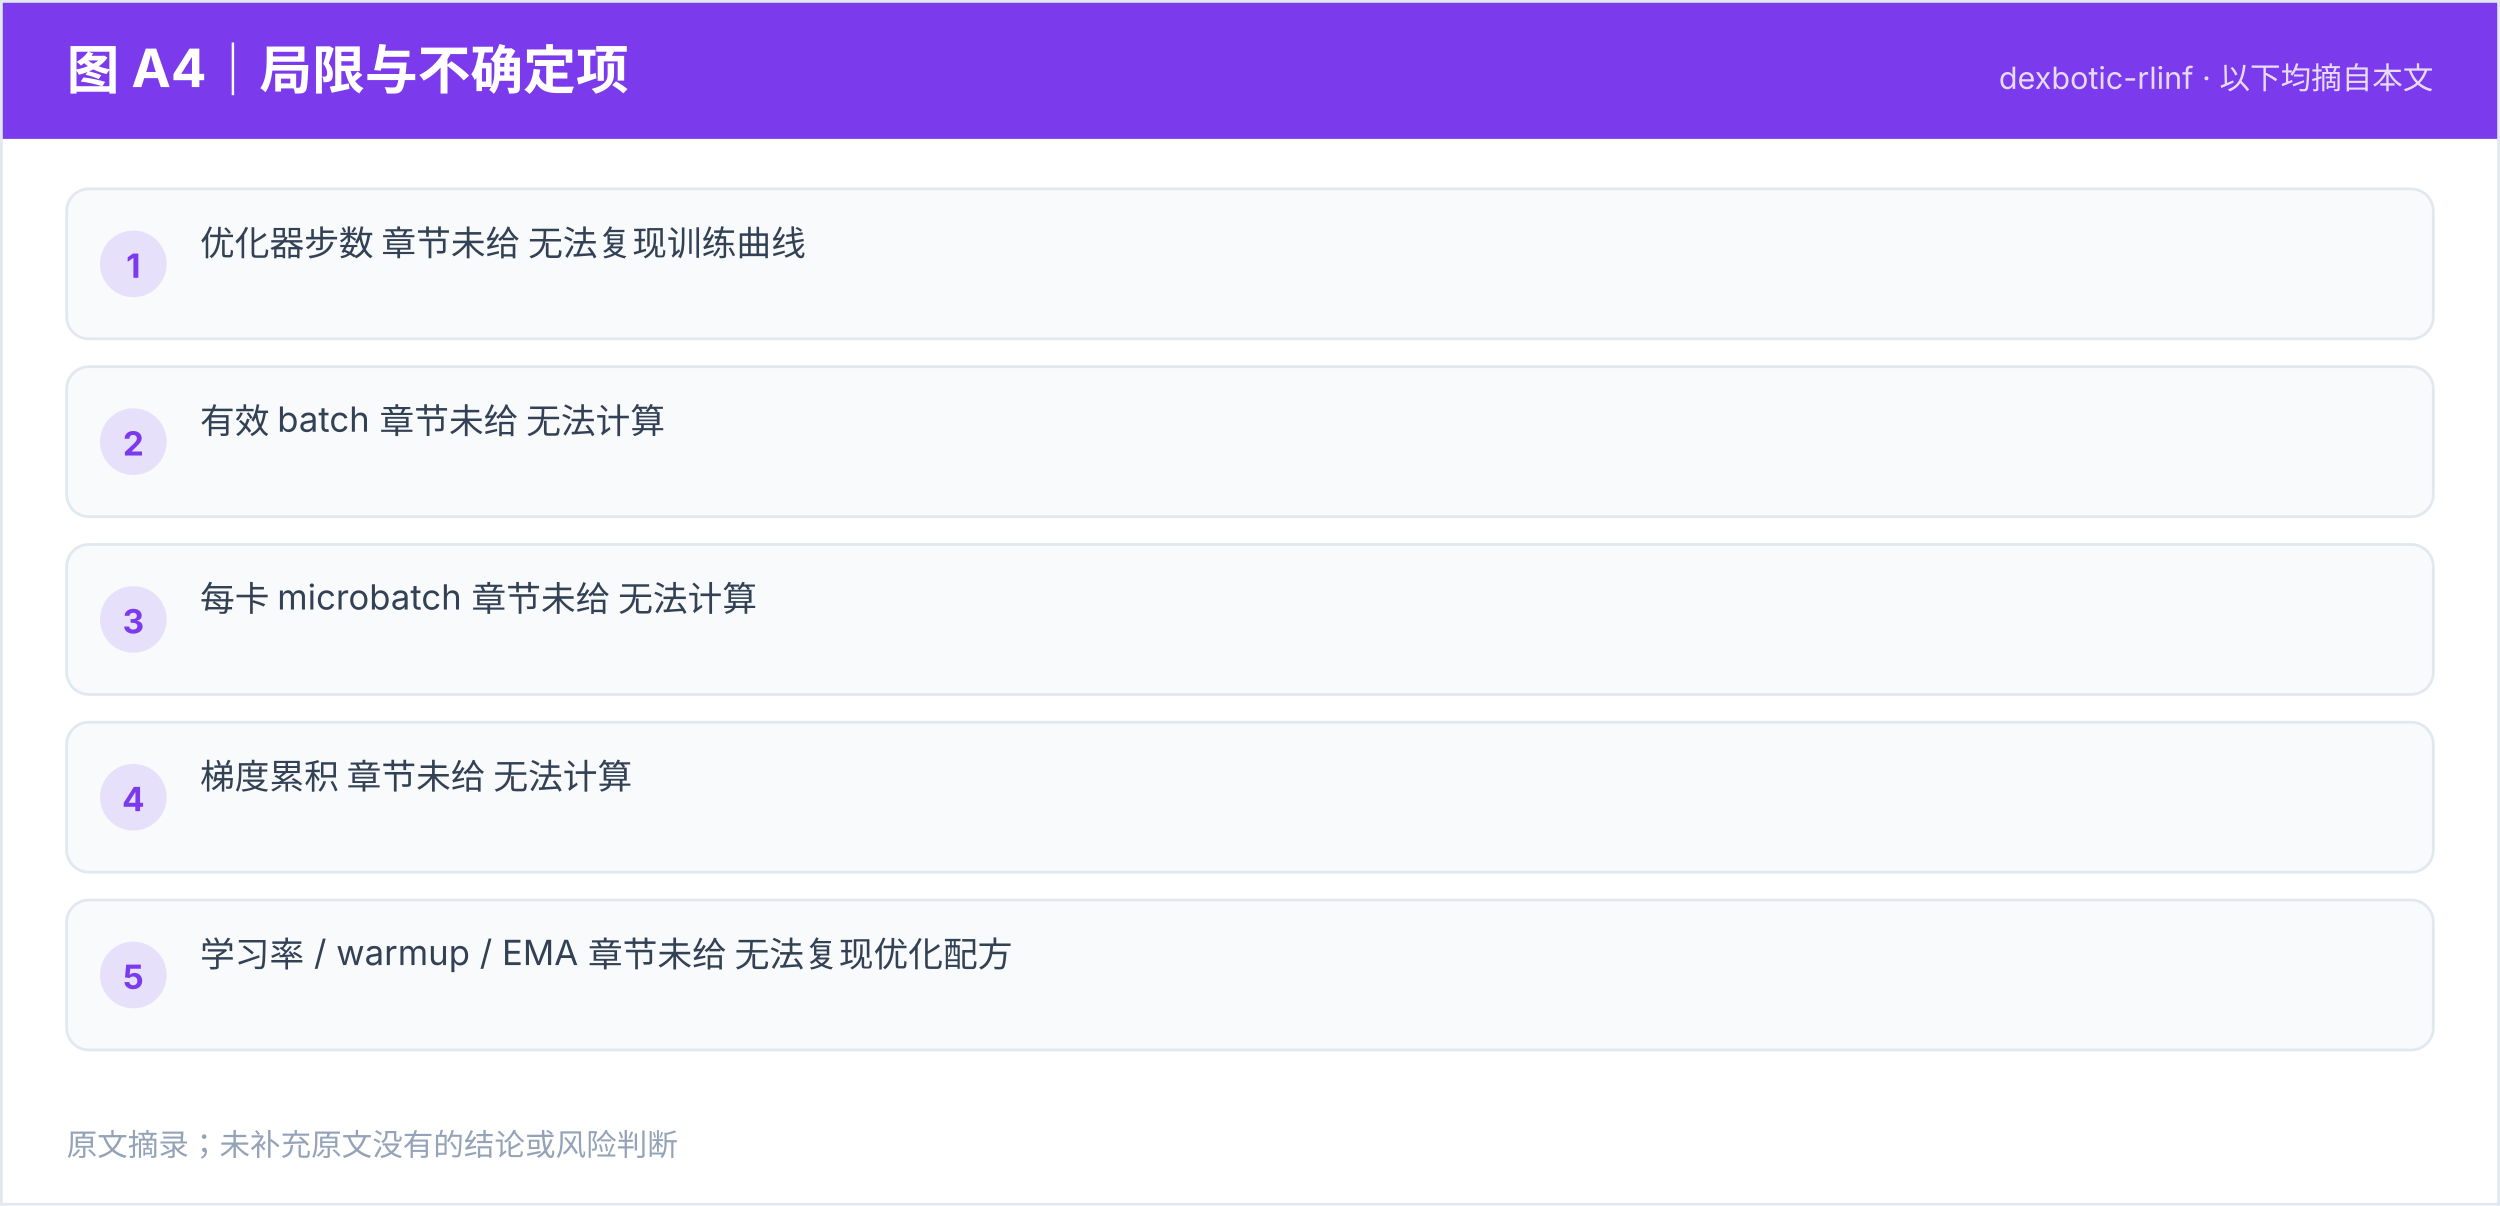
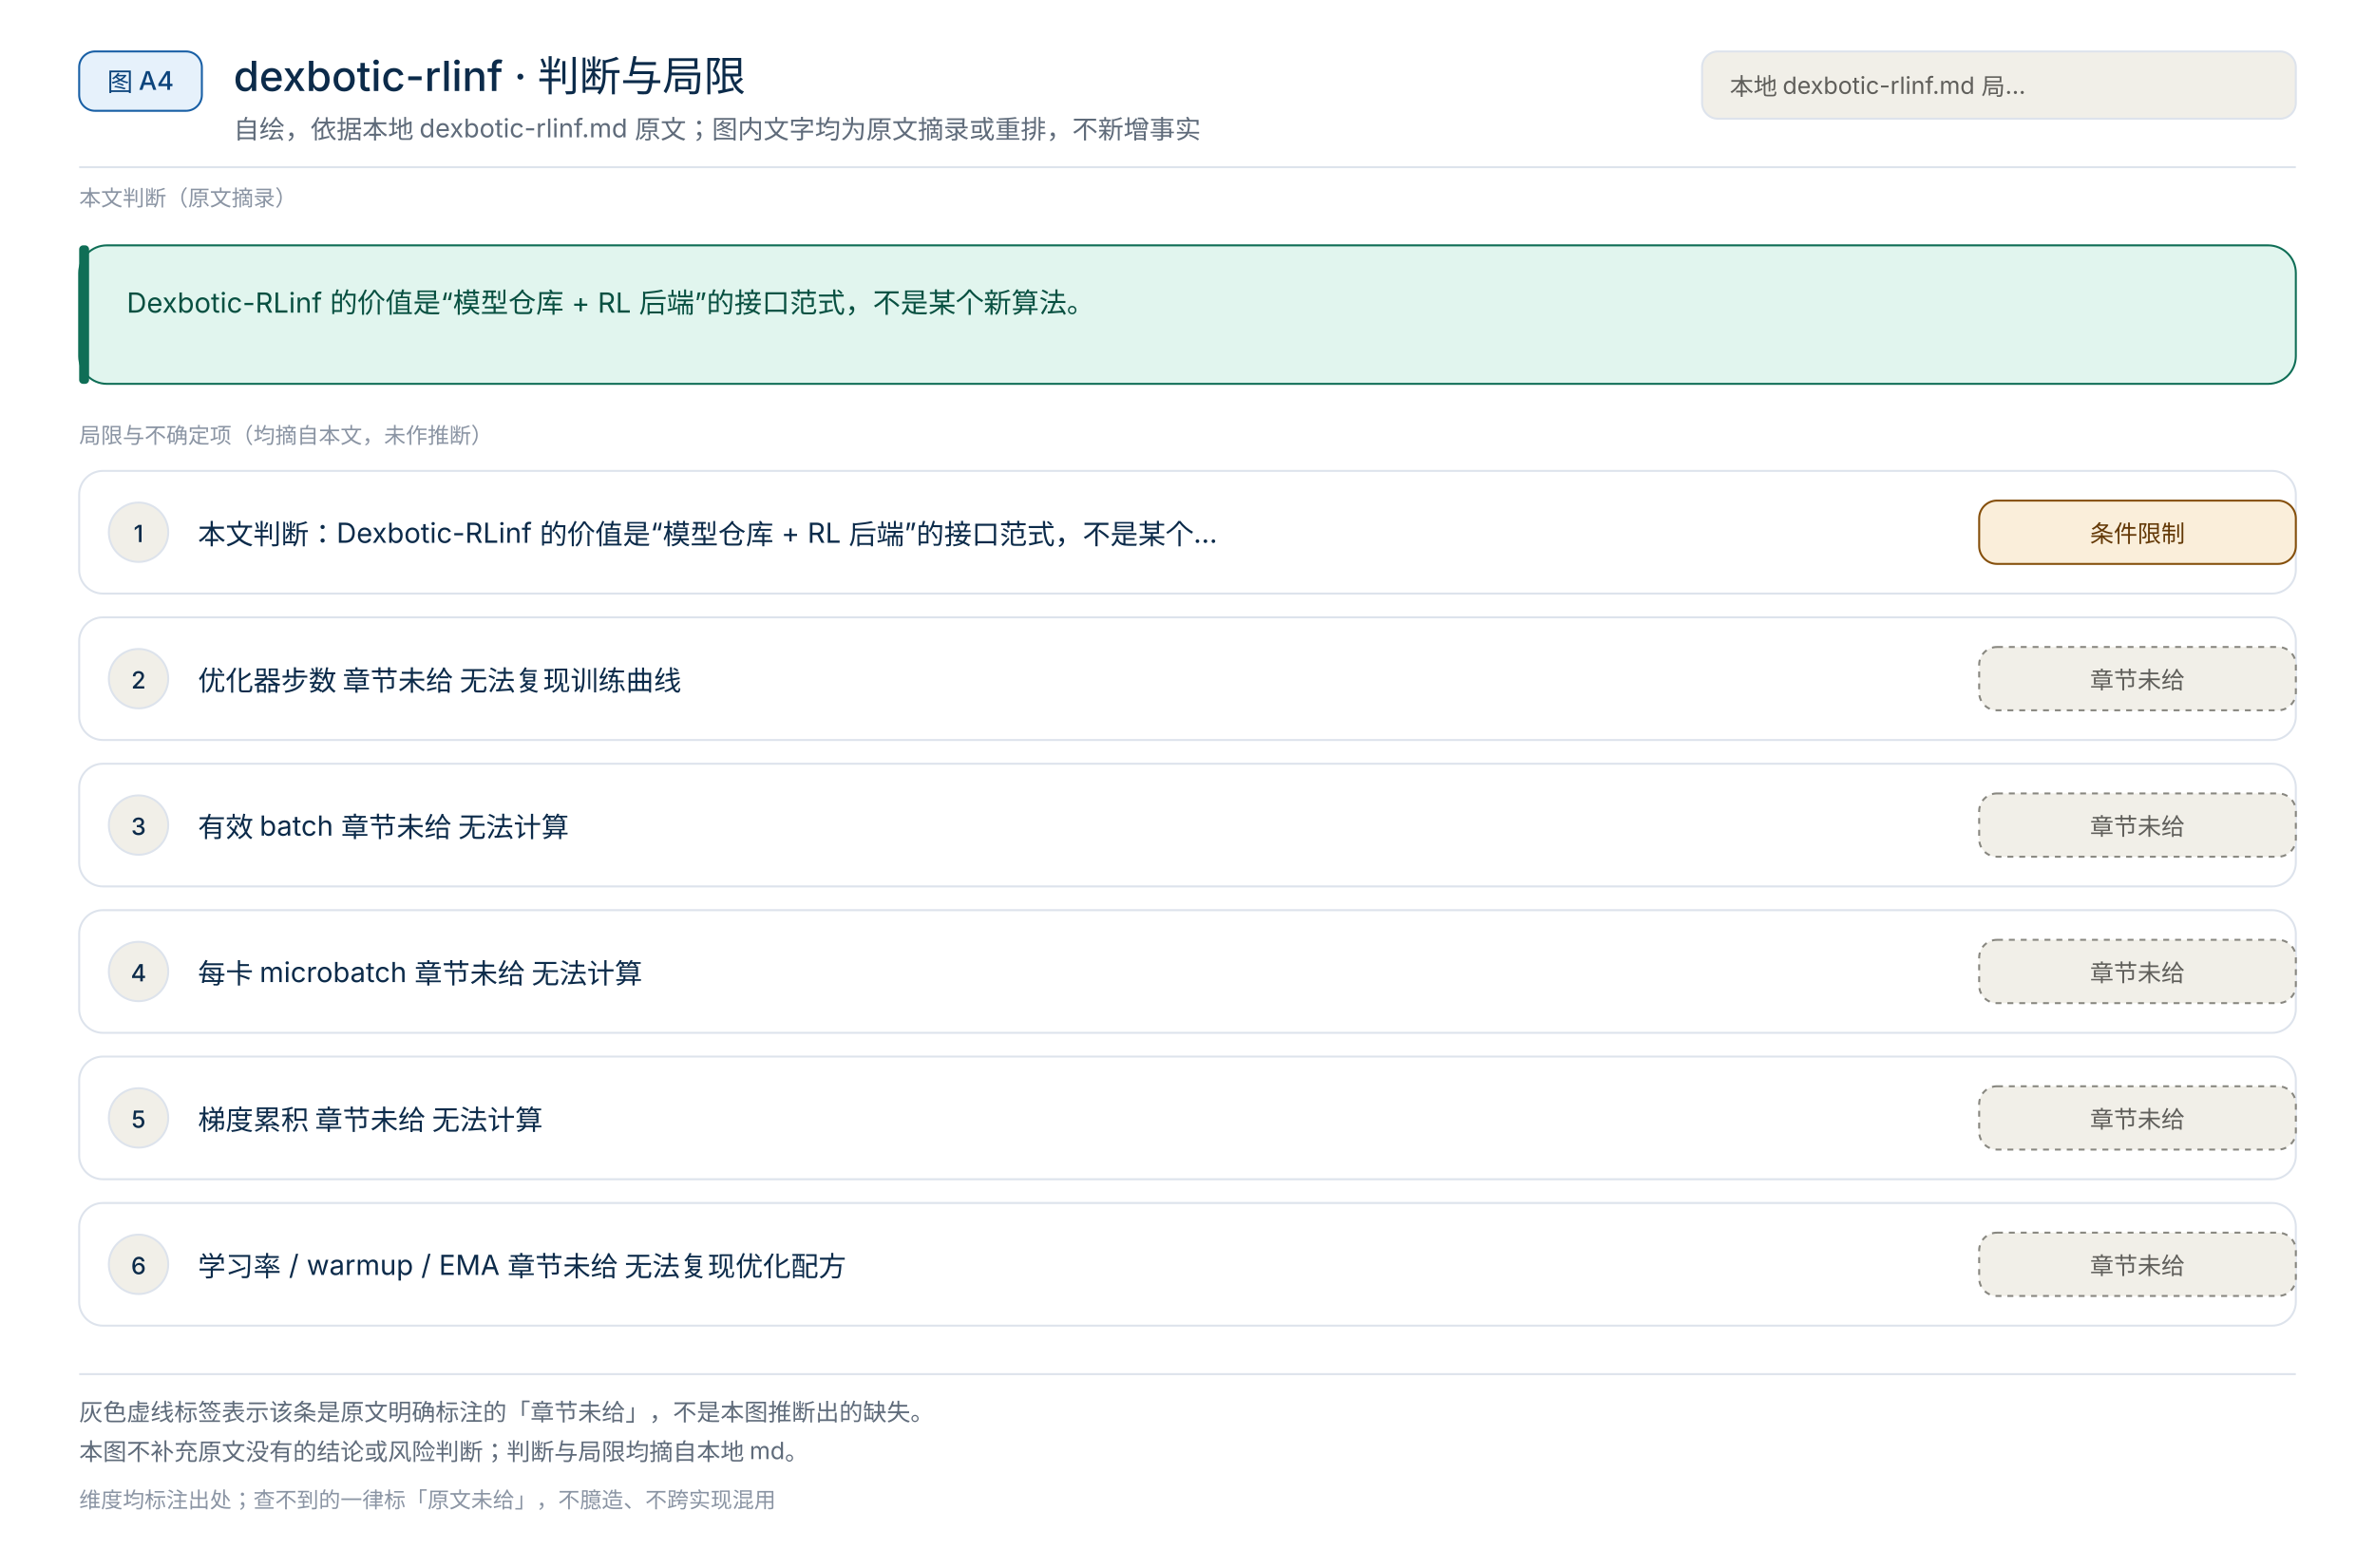
- <svg xmlns="http://www.w3.org/2000/svg" viewBox="0 0 900 434" width="900" height="434" font-family="PingFang SC, -apple-system, BlinkMacSystemFont, Microsoft YaHei, sans-serif">
-   <rect width="900" height="434" fill="#ffffff" />
-   <rect x="0" y="0" width="900" height="50" fill="#7c3aed" />
-   <text x="24" y="32" font-size="19" fill="#ffffff" font-weight="700" text-anchor="start">图 A4｜局限与不确定项</text>
-   <text x="876" y="32" font-size="11" fill="#ffffff" font-weight="400" text-anchor="end" opacity="0.82">dexbotic-rlinf · 以下均摘自本文</text>
-   <rect x="24" y="68" width="852" height="54" rx="8" fill="#f8fafc" stroke="#e2e8f0" />
-   <circle cx="48" cy="95" r="12" fill="#7c3aed" opacity="0.14" />
-   <text x="48" y="100" font-size="12" fill="#7c3aed" font-weight="700" text-anchor="middle">1</text>
-   <text x="72" y="92" font-size="12.5" fill="#334155" font-weight="400" text-anchor="start">优化器步数 章节未给 无法复现训练曲线</text>
-   <rect x="24" y="132" width="852" height="54" rx="8" fill="#f8fafc" stroke="#e2e8f0" />
-   <circle cx="48" cy="159" r="12" fill="#7c3aed" opacity="0.14" />
-   <text x="48" y="164" font-size="12" fill="#7c3aed" font-weight="700" text-anchor="middle">2</text>
-   <text x="72" y="156" font-size="12.5" fill="#334155" font-weight="400" text-anchor="start">有效 batch 章节未给 无法计算</text>
-   <rect x="24" y="196" width="852" height="54" rx="8" fill="#f8fafc" stroke="#e2e8f0" />
-   <circle cx="48" cy="223" r="12" fill="#7c3aed" opacity="0.14" />
-   <text x="48" y="228" font-size="12" fill="#7c3aed" font-weight="700" text-anchor="middle">3</text>
-   <text x="72" y="220" font-size="12.5" fill="#334155" font-weight="400" text-anchor="start">每卡 microbatch 章节未给 无法计算</text>
-   <rect x="24" y="260" width="852" height="54" rx="8" fill="#f8fafc" stroke="#e2e8f0" />
-   <circle cx="48" cy="287" r="12" fill="#7c3aed" opacity="0.14" />
-   <text x="48" y="292" font-size="12" fill="#7c3aed" font-weight="700" text-anchor="middle">4</text>
-   <text x="72" y="284" font-size="12.5" fill="#334155" font-weight="400" text-anchor="start">梯度累积 章节未给 无法计算</text>
-   <rect x="24" y="324" width="852" height="54" rx="8" fill="#f8fafc" stroke="#e2e8f0" />
-   <circle cx="48" cy="351" r="12" fill="#7c3aed" opacity="0.14" />
-   <text x="48" y="356" font-size="12" fill="#7c3aed" font-weight="700" text-anchor="middle">5</text>
-   <text x="72" y="348" font-size="12.5" fill="#334155" font-weight="400" text-anchor="start">学习率 / warmup / EMA 章节未给 无法复现优化配方</text>
-   <text x="24" y="416" font-size="11" fill="#94a3b8" font-weight="400" text-anchor="start">原文摘录；未补充原文没有的结论或风险判断</text>
-   <rect x="0.5" y="0.5" width="899" height="433" fill="none" stroke="#e2e8f0" />
+ <svg xmlns="http://www.w3.org/2000/svg" width="1200" height="792" viewBox="0 0 1200 792" role="img">
+   <defs>
+     <marker id="arrow" viewBox="0 0 10 10" refX="8" refY="5" markerWidth="6" markerHeight="6" orient="auto-start-reverse">
+       <path d="M2 1L8 5L2 9" fill="none" stroke="#185FA5" stroke-width="1.6" stroke-linecap="round" stroke-linejoin="round" />
+     </marker>
+   </defs>
+   <rect x="0" y="0" width="1200" height="792" rx="0" fill="#FFFFFF" stroke="#FFFFFF" stroke-width="1" />
+   <text x="118" y="46" font-family="-apple-system,BlinkMacSystemFont,'PingFang SC','Microsoft YaHei',sans-serif" font-size="21" font-weight="500" fill="#0C2B4A" text-anchor="start">dexbotic-rlinf · 判断与局限</text>
+   <text x="118" y="70" font-family="-apple-system,BlinkMacSystemFont,'PingFang SC','Microsoft YaHei',sans-serif" font-size="13" font-weight="400" fill="#5F6B7A" text-anchor="start">自绘，依据本地 dexbotic-rlinf.md 原文；图内文字均为原文摘录或重排，不新增事实</text>
+   <rect x="40" y="84" width="1120" height="1" rx="0" fill="#DDE3EC" stroke="#DDE3EC" stroke-width="0" />
+   <rect x="860" y="26" width="300" height="34" rx="8" fill="#F1EFE8" stroke="#DDE3EC" stroke-width="1" />
+   <text x="874" y="48" font-family="-apple-system,BlinkMacSystemFont,'PingFang SC','Microsoft YaHei',sans-serif" font-size="12" font-weight="400" fill="#5F5E5A" text-anchor="start">本地 dexbotic-rlinf.md 局…</text>
+   <rect x="40" y="26" width="62" height="30" rx="8" fill="#E6F1FB" stroke="#185FA5" stroke-width="1" />
+   <text x="71" y="46" font-family="-apple-system,BlinkMacSystemFont,'PingFang SC','Microsoft YaHei',sans-serif" font-size="13" font-weight="500" fill="#0C447C" text-anchor="middle">图 A4</text>
+   <text x="40" y="104" font-family="-apple-system,BlinkMacSystemFont,'PingFang SC','Microsoft YaHei',sans-serif" font-size="11" font-weight="400" fill="#8A94A3" text-anchor="start">本文判断（原文摘录）</text>
+   <rect x="40" y="124" width="1120" height="70" rx="14" fill="#E1F5EE" stroke="#0F6E56" stroke-width="1" />
+   <rect x="40" y="124" width="5" height="70" rx="2" fill="#0F6E56" stroke="#0F6E56" stroke-width="0" />
+   <text x="64" y="158" font-family="-apple-system,BlinkMacSystemFont,'PingFang SC','Microsoft YaHei',sans-serif" font-size="14" font-weight="400" fill="#085041" text-anchor="start">Dexbotic-RLinf 的价值是“模型仓库 + RL 后端”的接口范式，不是某个新算法。</text>
+   <text x="40" y="224" font-family="-apple-system,BlinkMacSystemFont,'PingFang SC','Microsoft YaHei',sans-serif" font-size="11" font-weight="400" fill="#8A94A3" text-anchor="start">局限与不确定项（均摘自本文，未作推断）</text>
+   <rect x="40" y="238" width="1120" height="62" rx="12" fill="#FFFFFF" stroke="#DDE3EC" stroke-width="1" />
+   <circle cx="70" cy="269" r="15" fill="#F1EFE8" stroke="#DDE3EC" stroke-width="1" />
+   <text x="70" y="274" font-family="-apple-system,BlinkMacSystemFont,'PingFang SC','Microsoft YaHei',sans-serif" font-size="12" font-weight="500" fill="#0C2B4A" text-anchor="middle">1</text>
+   <text x="100" y="275" font-family="-apple-system,BlinkMacSystemFont,'PingFang SC','Microsoft YaHei',sans-serif" font-size="14" font-weight="400" fill="#0C2B4A" text-anchor="start">本文判断：Dexbotic-RLinf 的价值是“模型仓库 + RL 后端”的接口范式，不是某个…</text>
+   <rect x="1000" y="253" width="160" height="32" rx="9" fill="#FAEEDA" stroke="#854F0B" stroke-width="1" />
+   <text x="1080" y="274" font-family="-apple-system,BlinkMacSystemFont,'PingFang SC','Microsoft YaHei',sans-serif" font-size="12" font-weight="400" fill="#633806" text-anchor="middle">条件限制</text>
+   <rect x="40" y="312" width="1120" height="62" rx="12" fill="#FFFFFF" stroke="#DDE3EC" stroke-width="1" />
+   <circle cx="70" cy="343" r="15" fill="#F1EFE8" stroke="#DDE3EC" stroke-width="1" />
+   <text x="70" y="348" font-family="-apple-system,BlinkMacSystemFont,'PingFang SC','Microsoft YaHei',sans-serif" font-size="12" font-weight="500" fill="#0C2B4A" text-anchor="middle">2</text>
+   <text x="100" y="349" font-family="-apple-system,BlinkMacSystemFont,'PingFang SC','Microsoft YaHei',sans-serif" font-size="14" font-weight="400" fill="#0C2B4A" text-anchor="start">优化器步数 章节未给 无法复现训练曲线</text>
+   <rect x="1000" y="327" width="160" height="32" rx="9" fill="#F1EFE8" stroke="#888780" stroke-width="1" stroke-dasharray="3 3" />
+   <text x="1080" y="348" font-family="-apple-system,BlinkMacSystemFont,'PingFang SC','Microsoft YaHei',sans-serif" font-size="12" font-weight="400" fill="#5F5E5A" text-anchor="middle">章节未给</text>
+   <rect x="40" y="386" width="1120" height="62" rx="12" fill="#FFFFFF" stroke="#DDE3EC" stroke-width="1" />
+   <circle cx="70" cy="417" r="15" fill="#F1EFE8" stroke="#DDE3EC" stroke-width="1" />
+   <text x="70" y="422" font-family="-apple-system,BlinkMacSystemFont,'PingFang SC','Microsoft YaHei',sans-serif" font-size="12" font-weight="500" fill="#0C2B4A" text-anchor="middle">3</text>
+   <text x="100" y="423" font-family="-apple-system,BlinkMacSystemFont,'PingFang SC','Microsoft YaHei',sans-serif" font-size="14" font-weight="400" fill="#0C2B4A" text-anchor="start">有效 batch 章节未给 无法计算</text>
+   <rect x="1000" y="401" width="160" height="32" rx="9" fill="#F1EFE8" stroke="#888780" stroke-width="1" stroke-dasharray="3 3" />
+   <text x="1080" y="422" font-family="-apple-system,BlinkMacSystemFont,'PingFang SC','Microsoft YaHei',sans-serif" font-size="12" font-weight="400" fill="#5F5E5A" text-anchor="middle">章节未给</text>
+   <rect x="40" y="460" width="1120" height="62" rx="12" fill="#FFFFFF" stroke="#DDE3EC" stroke-width="1" />
+   <circle cx="70" cy="491" r="15" fill="#F1EFE8" stroke="#DDE3EC" stroke-width="1" />
+   <text x="70" y="496" font-family="-apple-system,BlinkMacSystemFont,'PingFang SC','Microsoft YaHei',sans-serif" font-size="12" font-weight="500" fill="#0C2B4A" text-anchor="middle">4</text>
+   <text x="100" y="497" font-family="-apple-system,BlinkMacSystemFont,'PingFang SC','Microsoft YaHei',sans-serif" font-size="14" font-weight="400" fill="#0C2B4A" text-anchor="start">每卡 microbatch 章节未给 无法计算</text>
+   <rect x="1000" y="475" width="160" height="32" rx="9" fill="#F1EFE8" stroke="#888780" stroke-width="1" stroke-dasharray="3 3" />
+   <text x="1080" y="496" font-family="-apple-system,BlinkMacSystemFont,'PingFang SC','Microsoft YaHei',sans-serif" font-size="12" font-weight="400" fill="#5F5E5A" text-anchor="middle">章节未给</text>
+   <rect x="40" y="534" width="1120" height="62" rx="12" fill="#FFFFFF" stroke="#DDE3EC" stroke-width="1" />
+   <circle cx="70" cy="565" r="15" fill="#F1EFE8" stroke="#DDE3EC" stroke-width="1" />
+   <text x="70" y="570" font-family="-apple-system,BlinkMacSystemFont,'PingFang SC','Microsoft YaHei',sans-serif" font-size="12" font-weight="500" fill="#0C2B4A" text-anchor="middle">5</text>
+   <text x="100" y="571" font-family="-apple-system,BlinkMacSystemFont,'PingFang SC','Microsoft YaHei',sans-serif" font-size="14" font-weight="400" fill="#0C2B4A" text-anchor="start">梯度累积 章节未给 无法计算</text>
+   <rect x="1000" y="549" width="160" height="32" rx="9" fill="#F1EFE8" stroke="#888780" stroke-width="1" stroke-dasharray="3 3" />
+   <text x="1080" y="570" font-family="-apple-system,BlinkMacSystemFont,'PingFang SC','Microsoft YaHei',sans-serif" font-size="12" font-weight="400" fill="#5F5E5A" text-anchor="middle">章节未给</text>
+   <rect x="40" y="608" width="1120" height="62" rx="12" fill="#FFFFFF" stroke="#DDE3EC" stroke-width="1" />
+   <circle cx="70" cy="639" r="15" fill="#F1EFE8" stroke="#DDE3EC" stroke-width="1" />
+   <text x="70" y="644" font-family="-apple-system,BlinkMacSystemFont,'PingFang SC','Microsoft YaHei',sans-serif" font-size="12" font-weight="500" fill="#0C2B4A" text-anchor="middle">6</text>
+   <text x="100" y="645" font-family="-apple-system,BlinkMacSystemFont,'PingFang SC','Microsoft YaHei',sans-serif" font-size="14" font-weight="400" fill="#0C2B4A" text-anchor="start">学习率 / warmup / EMA 章节未给 无法复现优化配方</text>
+   <rect x="1000" y="623" width="160" height="32" rx="9" fill="#F1EFE8" stroke="#888780" stroke-width="1" stroke-dasharray="3 3" />
+   <text x="1080" y="644" font-family="-apple-system,BlinkMacSystemFont,'PingFang SC','Microsoft YaHei',sans-serif" font-size="12" font-weight="400" fill="#5F5E5A" text-anchor="middle">章节未给</text>
+   <rect x="40" y="694" width="1120" height="1" rx="0" fill="#DDE3EC" stroke="#DDE3EC" stroke-width="0" />
+   <text x="40" y="718" font-family="-apple-system,BlinkMacSystemFont,'PingFang SC','Microsoft YaHei',sans-serif" font-size="12" font-weight="400" fill="#5F6B7A" text-anchor="start">灰色虚线标签表示该条是原文明确标注的「章节未给」，不是本图推断出的缺失。</text>
+   <text x="40" y="738" font-family="-apple-system,BlinkMacSystemFont,'PingFang SC','Microsoft YaHei',sans-serif" font-size="12" font-weight="400" fill="#5F6B7A" text-anchor="start">本图不补充原文没有的结论或风险判断；判断与局限均摘自本地 md。</text>
+   <text x="40" y="762" font-family="-apple-system,BlinkMacSystemFont,'PingFang SC','Microsoft YaHei',sans-serif" font-size="11" font-weight="400" fill="#8A94A3" text-anchor="start">维度均标注出处；查不到的一律标「原文未给」，不臆造、不跨实现混用</text>
</svg>
